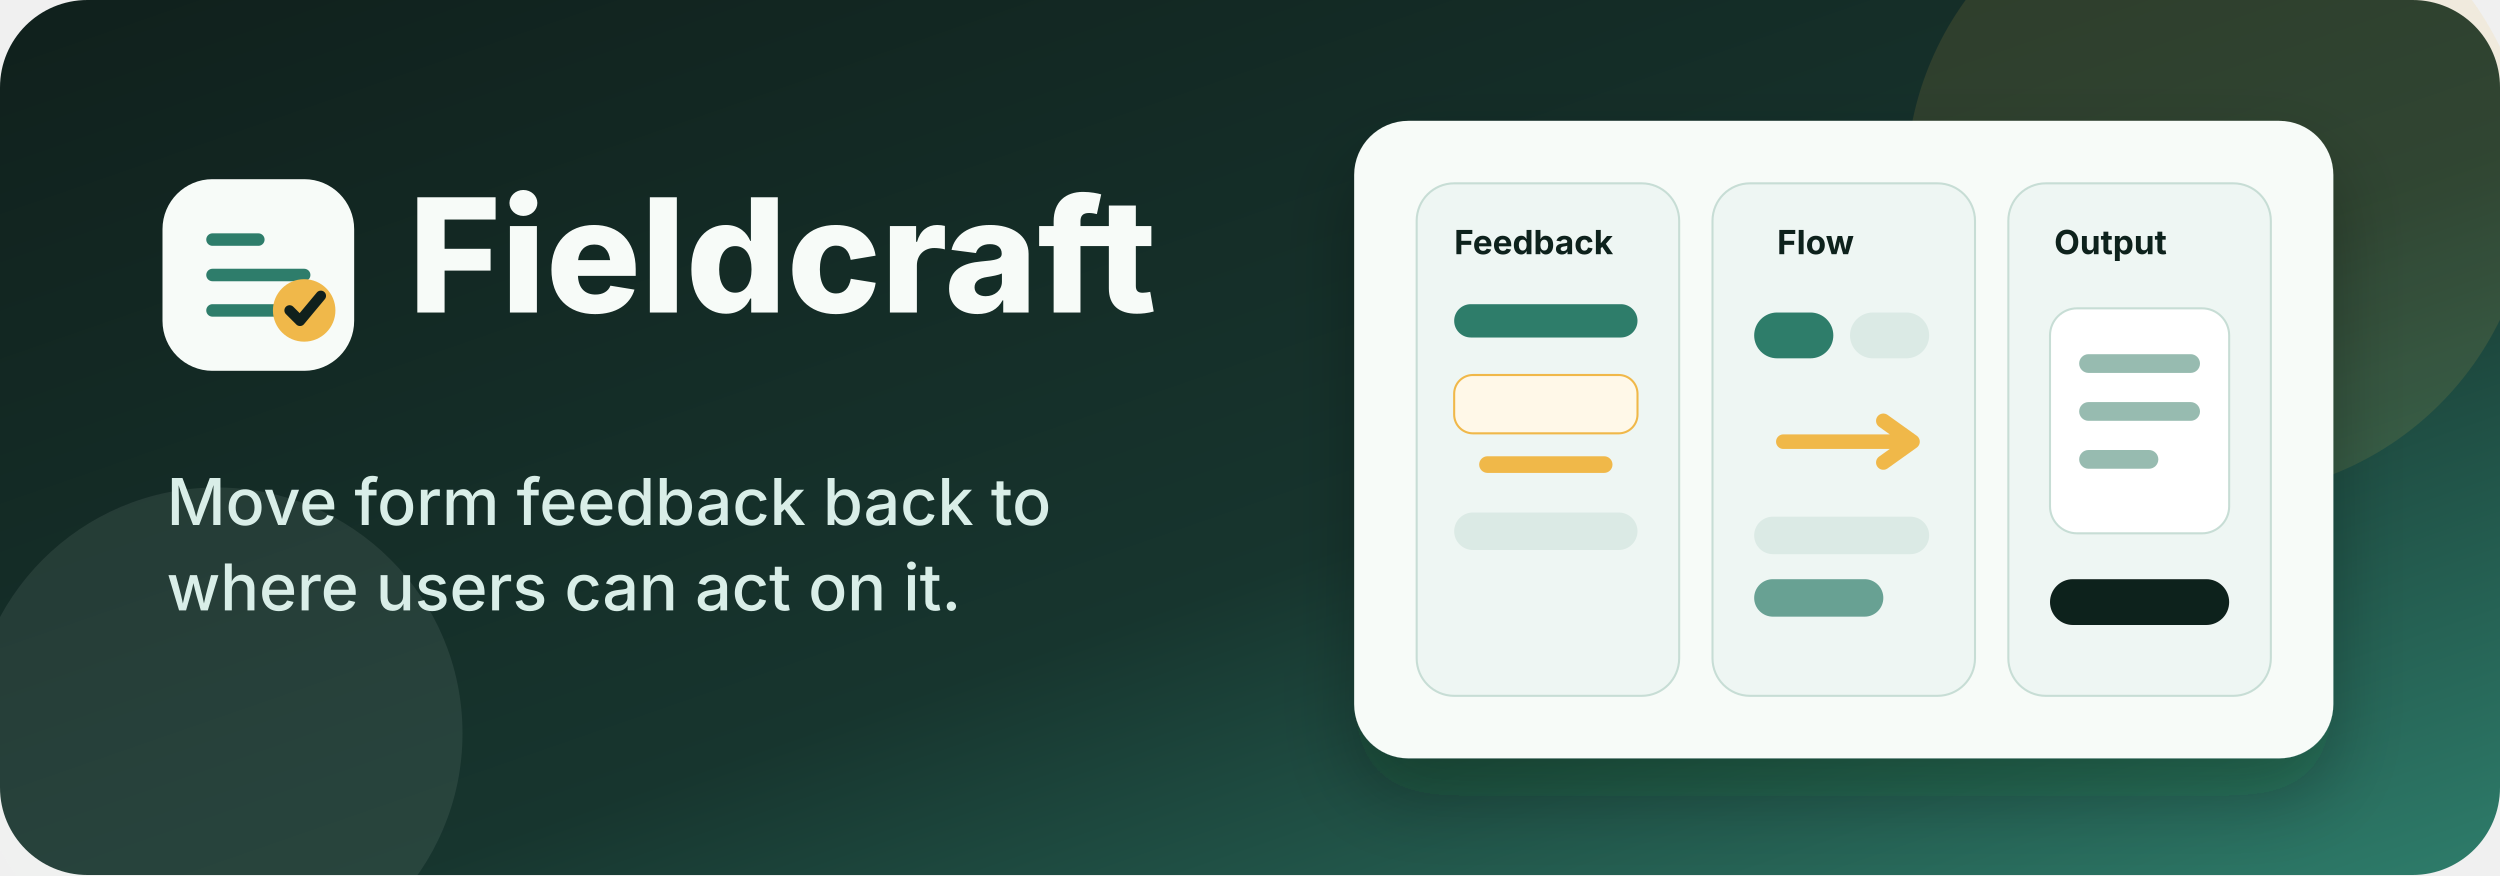
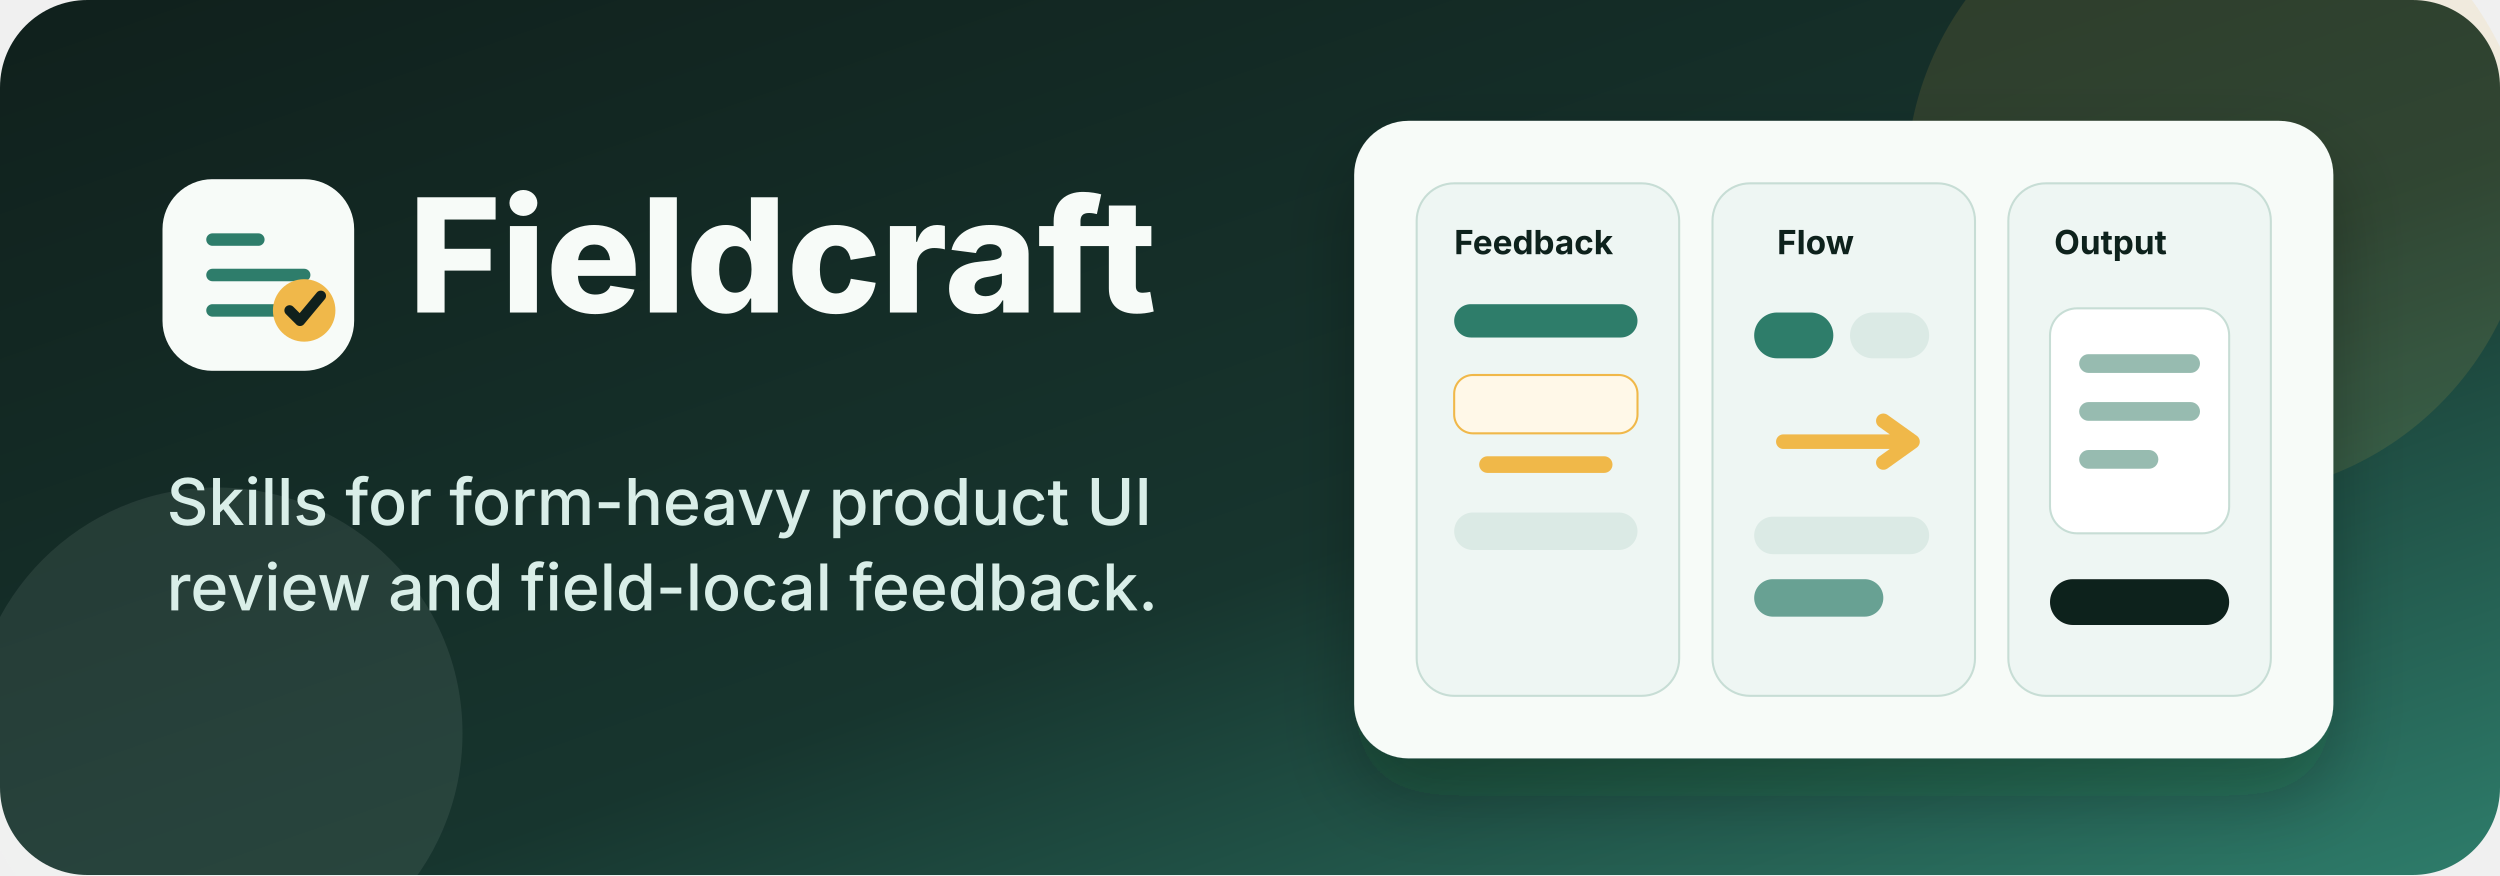
<svg xmlns="http://www.w3.org/2000/svg" viewBox="0 0 1200 420" role="img" aria-labelledby="title desc">
  <defs>
    <linearGradient id="bg" x1="0" x2="1" y1="0" y2="1">
      <stop offset="0" stop-color="#10201c" />
      <stop offset="0.58" stop-color="#17352e" />
      <stop offset="1" stop-color="#2e7d6b" />
    </linearGradient>
    <filter id="shadow" x="-20%" y="-20%" width="140%" height="140%">
      <feDropShadow dx="0" dy="18" stdDeviation="18" flood-color="#05120f" flood-opacity=".28" />
    </filter>
  </defs>
  <rect width="1200" height="420" rx="42" fill="url(#bg)" />
  <circle cx="1065" cy="88" r="150" fill="#f0b84a" opacity=".12" />
  <circle cx="104" cy="352" r="118" fill="#f7fbf8" opacity=".08" />
  <g transform="translate(78 86)">
    <rect x="0" y="0" width="92" height="92" rx="24" fill="#f7fbf8" />
    <path d="M24 29h22M24 46h44M24 63h31" fill="none" stroke="#2e7d6b" stroke-width="6" stroke-linecap="round" />
    <circle cx="68" cy="63" r="15" fill="#f0b84a" />
    <path d="M61 63l5 5 10-12" fill="none" stroke="#10201c" stroke-width="5" stroke-linecap="round" stroke-linejoin="round" />
  </g>
  <text x="196" y="150" fill="#f7fbf8" font-family="Inter, ui-sans-serif, system-ui, -apple-system, Segoe UI, sans-serif" font-size="76" font-weight="760">Fieldcraft</text>
-   <text x="80" y="252" fill="#d9eee8" font-family="Inter, ui-sans-serif, system-ui, -apple-system, Segoe UI, sans-serif" font-size="31" font-weight="520">Move form feedback back to</text>
-   <text x="80" y="293" fill="#d9eee8" font-family="Inter, ui-sans-serif, system-ui, -apple-system, Segoe UI, sans-serif" font-size="31" font-weight="520">where users can act on it.</text>
+   <text x="80" y="252" fill="#d9eee8" font-family="Inter, ui-sans-serif, system-ui, -apple-system, Segoe UI, sans-serif" font-size="31" font-weight="520">Skills for form-heavy product UI</text>
+   <text x="80" y="293" fill="#d9eee8" font-family="Inter, ui-sans-serif, system-ui, -apple-system, Segoe UI, sans-serif" font-size="31" font-weight="520">review and field-local feedback.</text>
  <g transform="translate(650 58)" filter="url(#shadow)">
    <rect x="0" y="0" width="470" height="306" rx="26" fill="#f7fbf8" />
    <g transform="translate(30 30)">
      <rect x="0" y="0" width="126" height="246" rx="18" fill="#eef6f3" stroke="#c7ddd5" />
      <text x="18" y="34" fill="#10201c" font-family="Inter, ui-sans-serif, system-ui, -apple-system, Segoe UI, sans-serif" font-size="16" font-weight="720">Feedback</text>
      <rect x="18" y="58" width="88" height="16" rx="8" fill="#2e7d6b" />
      <rect x="18" y="92" width="88" height="28" rx="9" fill="#fff8e8" stroke="#f0b84a" />
      <rect x="30" y="131" width="64" height="8" rx="4" fill="#f0b84a" />
      <rect x="18" y="158" width="88" height="18" rx="9" fill="#dbeae5" />
    </g>
    <g transform="translate(172 30)">
      <rect x="0" y="0" width="126" height="246" rx="18" fill="#eef6f3" stroke="#c7ddd5" />
      <text x="31" y="34" fill="#10201c" font-family="Inter, ui-sans-serif, system-ui, -apple-system, Segoe UI, sans-serif" font-size="16" font-weight="720">Flow</text>
      <rect x="20" y="62" width="38" height="22" rx="11" fill="#2e7d6b" />
      <rect x="66" y="62" width="38" height="22" rx="11" fill="#dbeae5" />
      <path d="M34 124h58M82 114l14 10-14 10" fill="none" stroke="#f0b84a" stroke-width="7" stroke-linecap="round" stroke-linejoin="round" />
      <rect x="20" y="160" width="84" height="18" rx="9" fill="#dbeae5" />
      <rect x="20" y="190" width="62" height="18" rx="9" fill="#2e7d6b" opacity=".7" />
    </g>
    <g transform="translate(314 30)">
      <rect x="0" y="0" width="126" height="246" rx="18" fill="#eef6f3" stroke="#c7ddd5" />
      <text x="22" y="34" fill="#10201c" font-family="Inter, ui-sans-serif, system-ui, -apple-system, Segoe UI, sans-serif" font-size="16" font-weight="720">Output</text>
      <rect x="20" y="60" width="86" height="108" rx="13" fill="#ffffff" stroke="#c7ddd5" />
      <rect x="34" y="82" width="58" height="9" rx="4.5" fill="#97bbb0" />
      <rect x="34" y="105" width="58" height="9" rx="4.5" fill="#97bbb0" />
      <rect x="34" y="128" width="38" height="9" rx="4.5" fill="#97bbb0" />
      <rect x="20" y="190" width="86" height="22" rx="11" fill="#10201c" />
    </g>
  </g>
</svg>
